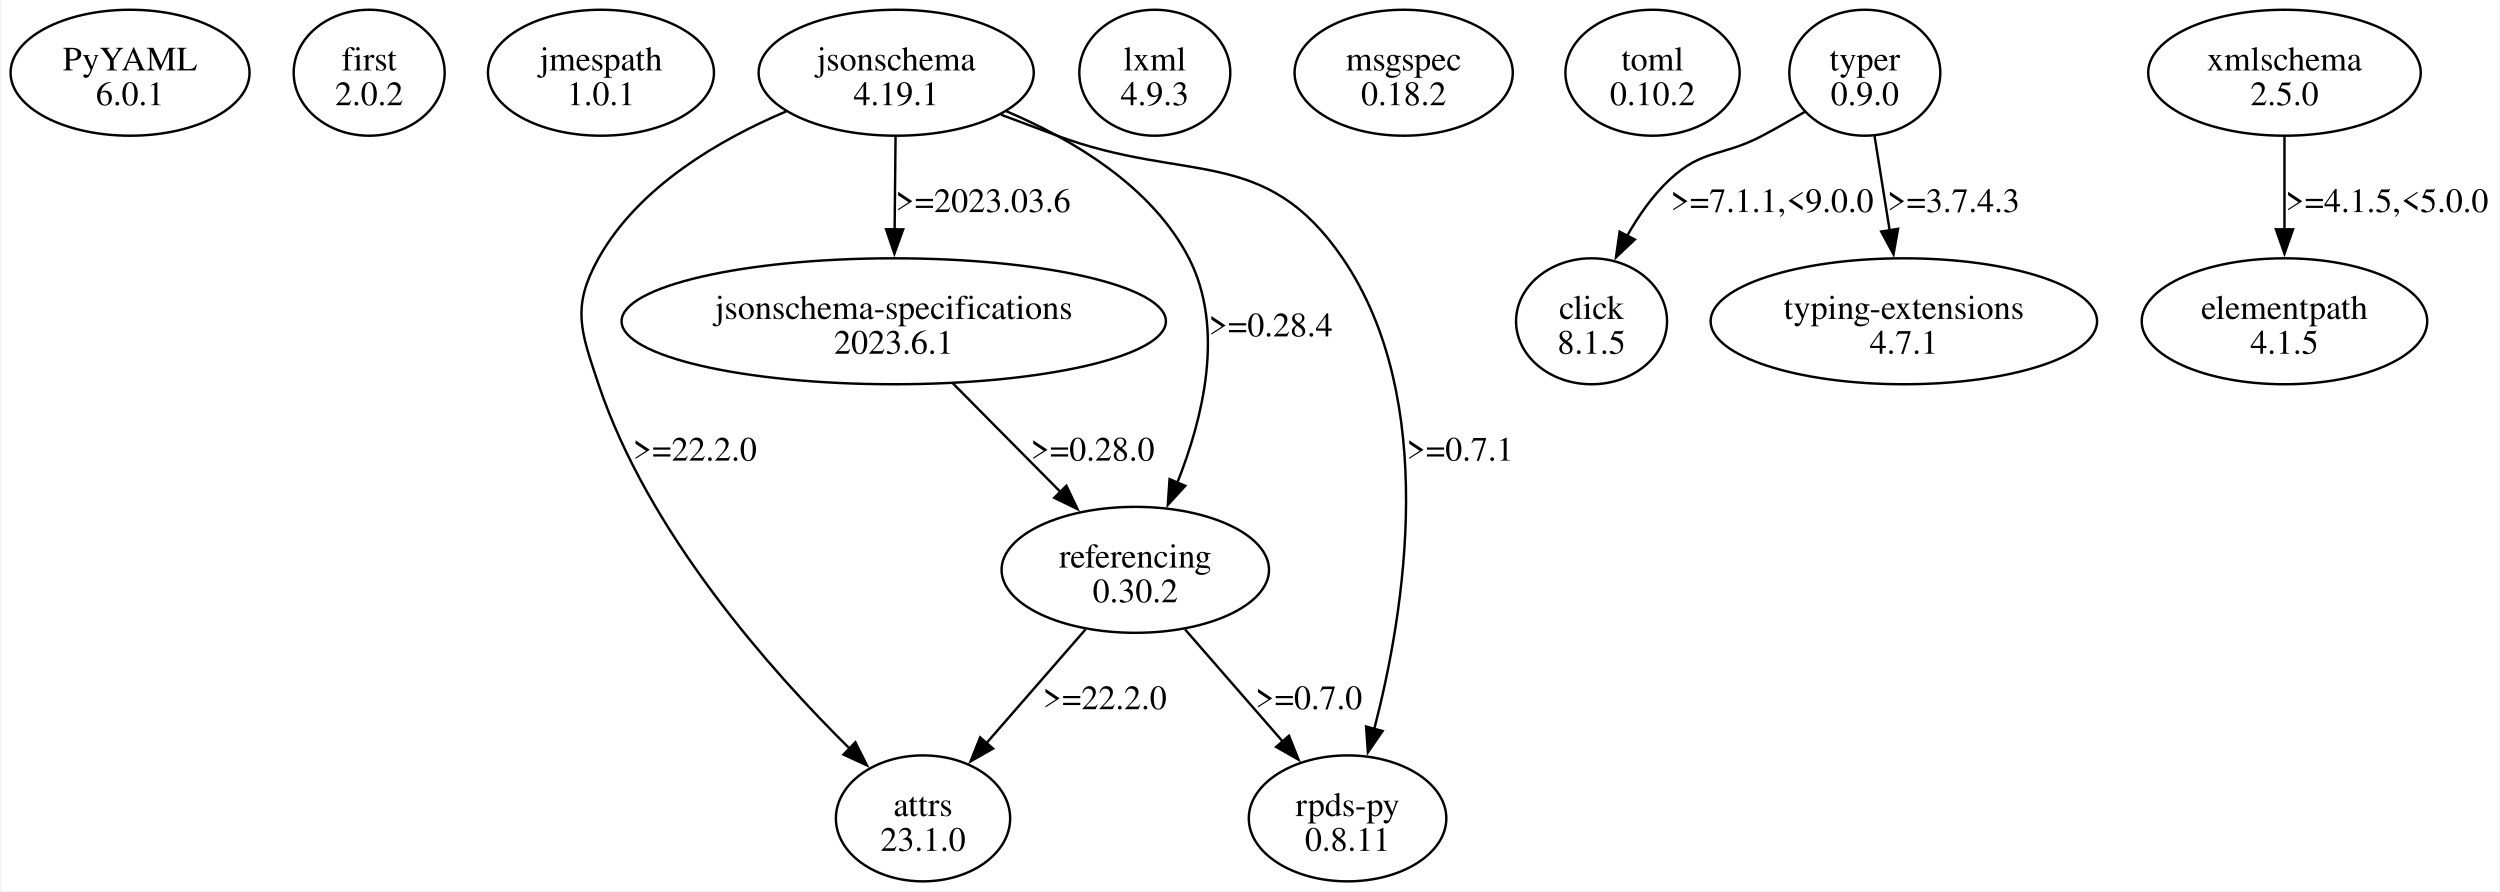
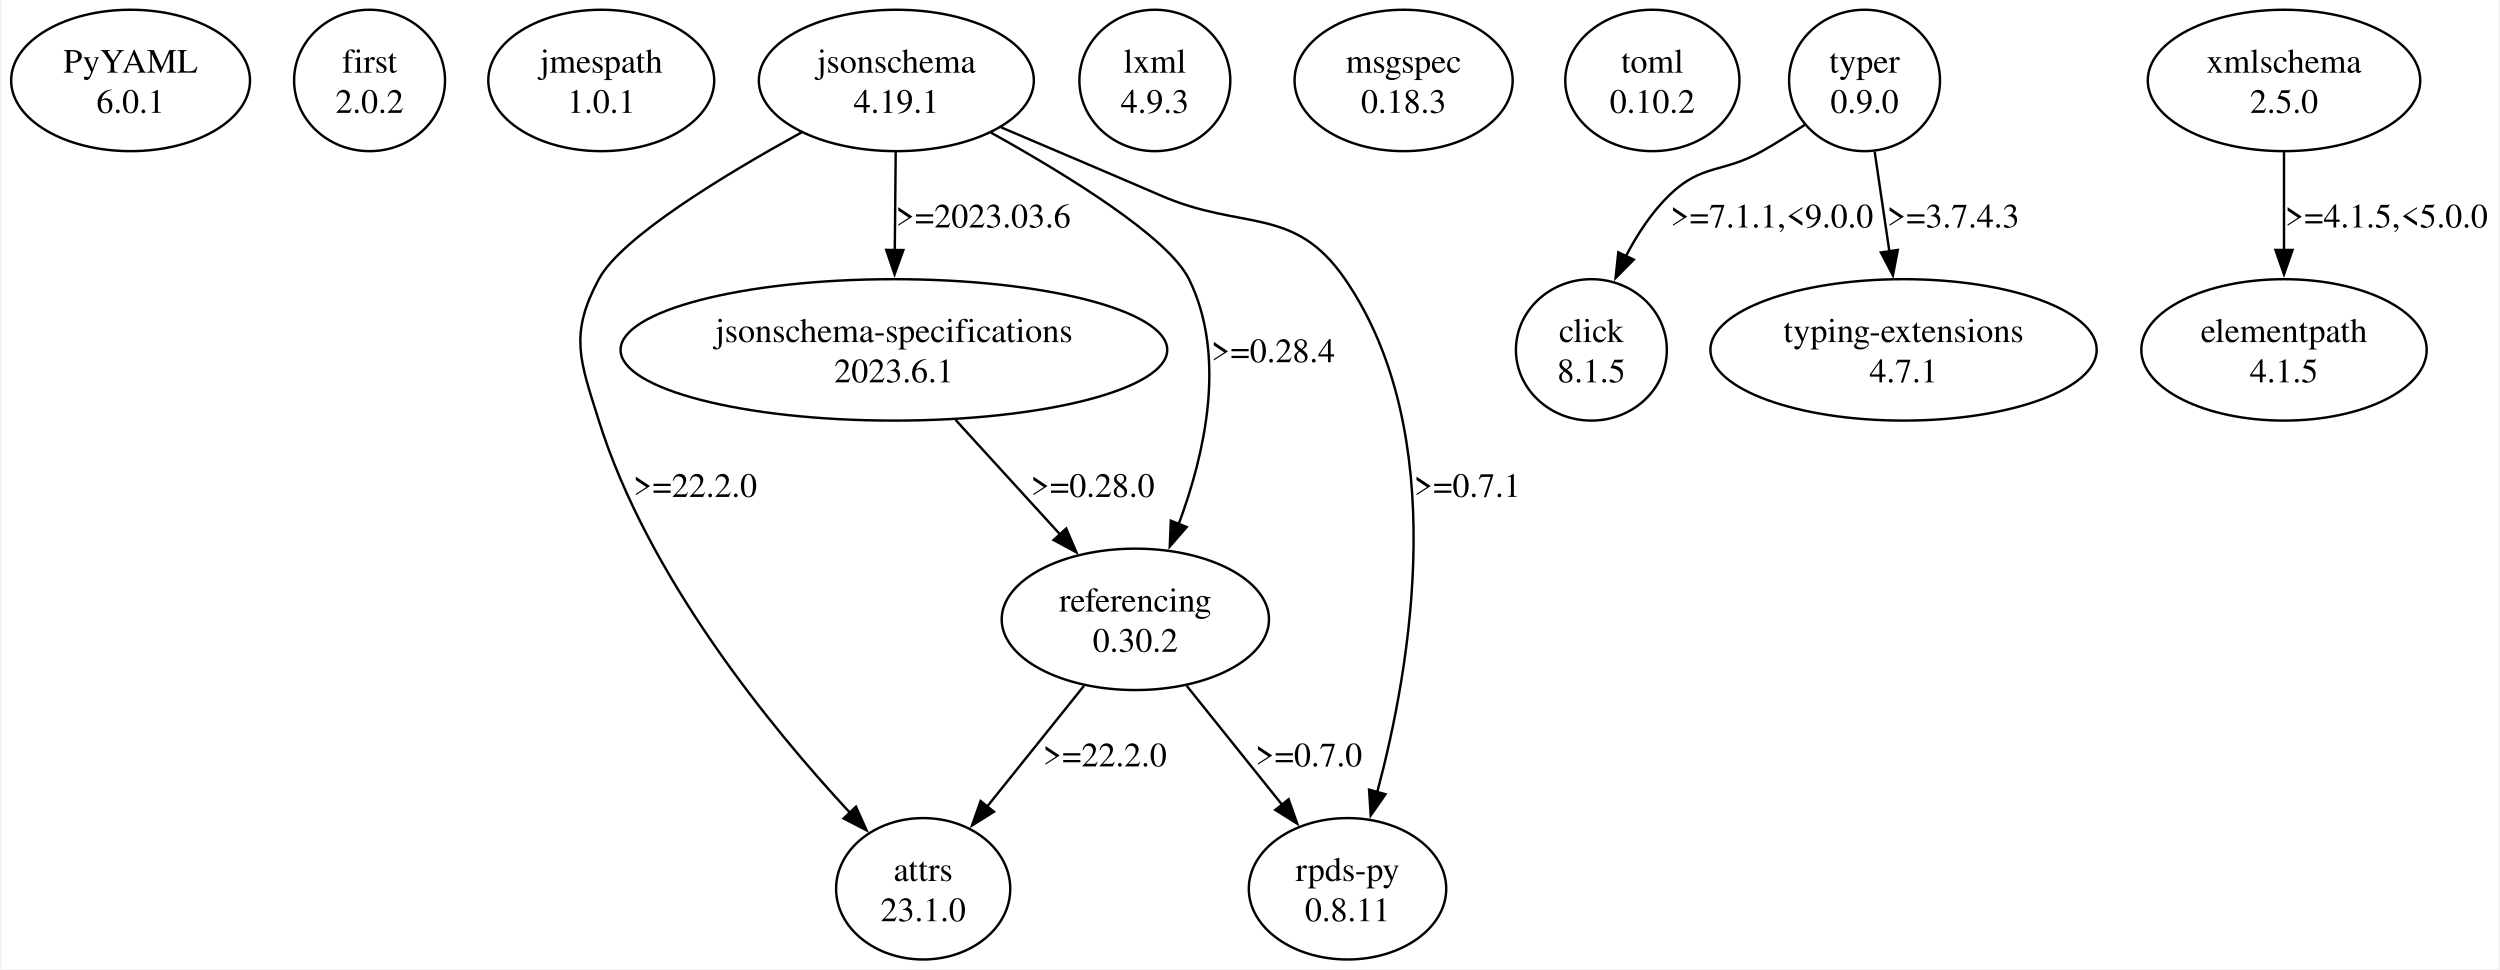
- <svg xmlns="http://www.w3.org/2000/svg" width="1024pt" height="365pt" viewBox="0.00 0.00 1023.97 365.23">
-   <g id="graph0" class="graph" transform="scale(1 1) rotate(0) translate(4 361.23)">
-     <polygon fill="white" stroke="none" points="-4,4 -4,-361.23 1019.97,-361.23 1019.97,4 -4,4" />
+ <svg xmlns="http://www.w3.org/2000/svg" width="1024pt" height="397pt" viewBox="0.00 0.00 1023.97 397.43">
+   <g id="graph0" class="graph" transform="scale(1 1) rotate(0) translate(4 393.43)">
+     <polygon fill="white" stroke="none" points="-4,4 -4,-393.43 1019.97,-393.43 1019.97,4 -4,4" />
    <g id="node1" class="node">
-       <ellipse fill="none" stroke="black" cx="48.97" cy="-331.42" rx="48.97" ry="25.81" />
-       <text text-anchor="middle" x="48.97" y="-332.37" font-family="Times,serif" font-size="14.00">PyYAML</text>
-       <text text-anchor="middle" x="48.97" y="-318.12" font-family="Times,serif" font-size="14.00">6.0.1</text>
+       <ellipse fill="none" stroke="black" cx="48.97" cy="-360.44" rx="48.97" ry="28.99" />
+       <text text-anchor="middle" x="48.97" y="-363.64" font-family="Times,serif" font-size="14.00">PyYAML</text>
+       <text text-anchor="middle" x="48.97" y="-347.14" font-family="Times,serif" font-size="14.00">6.0.1</text>
    </g>
    <g id="node2" class="node">
-       <ellipse fill="none" stroke="black" cx="146.97" cy="-331.42" rx="30.94" ry="25.81" />
-       <text text-anchor="middle" x="146.97" y="-332.37" font-family="Times,serif" font-size="14.00">first</text>
-       <text text-anchor="middle" x="146.97" y="-318.12" font-family="Times,serif" font-size="14.00">2.0.2</text>
+       <ellipse fill="none" stroke="black" cx="146.97" cy="-360.44" rx="30.94" ry="28.99" />
+       <text text-anchor="middle" x="146.97" y="-363.64" font-family="Times,serif" font-size="14.00">first</text>
+       <text text-anchor="middle" x="146.97" y="-347.14" font-family="Times,serif" font-size="14.00">2.0.2</text>
    </g>
    <g id="node3" class="node">
-       <ellipse fill="none" stroke="black" cx="241.97" cy="-331.42" rx="46.32" ry="25.81" />
-       <text text-anchor="middle" x="241.97" y="-332.37" font-family="Times,serif" font-size="14.00">jmespath</text>
-       <text text-anchor="middle" x="241.97" y="-318.12" font-family="Times,serif" font-size="14.00">1.0.1</text>
+       <ellipse fill="none" stroke="black" cx="241.97" cy="-360.44" rx="46.32" ry="28.99" />
+       <text text-anchor="middle" x="241.97" y="-363.64" font-family="Times,serif" font-size="14.00">jmespath</text>
+       <text text-anchor="middle" x="241.97" y="-347.14" font-family="Times,serif" font-size="14.00">1.0.1</text>
    </g>
    <g id="node4" class="node">
-       <ellipse fill="none" stroke="black" cx="362.97" cy="-331.42" rx="56.39" ry="25.81" />
-       <text text-anchor="middle" x="362.97" y="-332.37" font-family="Times,serif" font-size="14.00">jsonschema</text>
-       <text text-anchor="middle" x="362.97" y="-318.12" font-family="Times,serif" font-size="14.00">4.19.1</text>
+       <ellipse fill="none" stroke="black" cx="362.97" cy="-360.44" rx="56.39" ry="28.99" />
+       <text text-anchor="middle" x="362.97" y="-363.64" font-family="Times,serif" font-size="14.00">jsonschema</text>
+       <text text-anchor="middle" x="362.97" y="-347.14" font-family="Times,serif" font-size="14.00">4.19.1</text>
    </g>
    <g id="node5" class="node">
-       <ellipse fill="none" stroke="black" cx="373.97" cy="-25.81" rx="35.71" ry="25.81" />
-       <text text-anchor="middle" x="373.97" y="-26.76" font-family="Times,serif" font-size="14.00">attrs</text>
-       <text text-anchor="middle" x="373.97" y="-12.51" font-family="Times,serif" font-size="14.00">23.1.0</text>
+       <ellipse fill="none" stroke="black" cx="373.97" cy="-28.99" rx="35.71" ry="28.99" />
+       <text text-anchor="middle" x="373.97" y="-32.19" font-family="Times,serif" font-size="14.00">attrs</text>
+       <text text-anchor="middle" x="373.97" y="-15.69" font-family="Times,serif" font-size="14.00">23.1.0</text>
    </g>
    <g id="edge1" class="edge">
-       <path fill="none" stroke="black" d="M317.94,-315.6C290.38,-303.93 257.35,-284.66 240.97,-255.36 229.78,-235.33 233.7,-225.5 240.97,-203.74 261.28,-142.92 311.61,-86.22 344.21,-54.1" />
-       <polygon fill="black" stroke="black" points="346.24,-57 350.99,-47.53 341.38,-51.97 346.24,-57" />
-       <text text-anchor="middle" x="280.47" y="-172.44" font-family="Times,serif" font-size="14.00">&gt;=22.2.0</text>
+       <path fill="none" stroke="black" d="M324.08,-339.14C291.95,-321.45 250.17,-296.04 240.97,-278.95 228.75,-256.26 233.25,-245.55 240.97,-220.97 261.1,-156.82 311.25,-95.38 343.89,-60.23" />
+       <polygon fill="black" stroke="black" points="346.42,-62.64 350.75,-52.97 341.34,-57.84 346.42,-62.64" />
+       <text text-anchor="middle" x="280.47" y="-189.67" font-family="Times,serif" font-size="14.00">&gt;=22.2.0</text>
    </g>
    <g id="node6" class="node">
-       <ellipse fill="none" stroke="black" cx="361.97" cy="-229.55" rx="111.55" ry="25.81" />
-       <text text-anchor="middle" x="361.97" y="-230.5" font-family="Times,serif" font-size="14.00">jsonschema-specifications</text>
-       <text text-anchor="middle" x="361.97" y="-216.25" font-family="Times,serif" font-size="14.00">2023.6.1</text>
+       <ellipse fill="none" stroke="black" cx="361.97" cy="-249.96" rx="112.08" ry="28.99" />
+       <text text-anchor="middle" x="361.97" y="-253.16" font-family="Times,serif" font-size="14.00">jsonschema-specifications</text>
+       <text text-anchor="middle" x="361.97" y="-236.66" font-family="Times,serif" font-size="14.00">2023.6.1</text>
    </g>
    <g id="edge2" class="edge">
-       <path fill="none" stroke="black" d="M362.71,-305.21C362.6,-293.62 362.46,-279.65 362.33,-266.95" />
-       <polygon fill="black" stroke="black" points="365.83,-267.22 362.23,-257.25 358.83,-267.29 365.83,-267.22" />
-       <text text-anchor="middle" x="398.59" y="-274.31" font-family="Times,serif" font-size="14.00">&gt;=2023.03.6</text>
+       <path fill="none" stroke="black" d="M362.71,-331.22C362.59,-318.89 362.46,-304.2 362.33,-290.78" />
+       <polygon fill="black" stroke="black" points="365.84,-290.89 362.24,-280.93 358.84,-290.96 365.84,-290.89" />
+       <text text-anchor="middle" x="398.59" y="-300.15" font-family="Times,serif" font-size="14.00">&gt;=2023.03.6</text>
    </g>
    <g id="node7" class="node">
-       <ellipse fill="none" stroke="black" cx="460.97" cy="-127.68" rx="54.8" ry="25.81" />
-       <text text-anchor="middle" x="460.97" y="-128.63" font-family="Times,serif" font-size="14.00">referencing</text>
-       <text text-anchor="middle" x="460.97" y="-114.38" font-family="Times,serif" font-size="14.00">0.30.2</text>
+       <ellipse fill="none" stroke="black" cx="460.97" cy="-139.47" rx="54.8" ry="28.99" />
+       <text text-anchor="middle" x="460.97" y="-142.67" font-family="Times,serif" font-size="14.00">referencing</text>
+       <text text-anchor="middle" x="460.97" y="-126.17" font-family="Times,serif" font-size="14.00">0.30.2</text>
    </g>
    <g id="edge3" class="edge">
-       <path fill="none" stroke="black" d="M408.2,-315.61C435.51,-303.98 467.87,-284.76 482.97,-255.36 497.76,-226.56 488.73,-189.74 478.12,-163.22" />
-       <polygon fill="black" stroke="black" points="481.45,-162.11 474.3,-154.29 475.02,-164.86 481.45,-162.11" />
-       <text text-anchor="middle" x="516.47" y="-223.37" font-family="Times,serif" font-size="14.00">&gt;=0.28.4</text>
+       <path fill="none" stroke="black" d="M401.8,-339.02C433.54,-321.38 474.5,-296.1 482.97,-278.95 498.53,-247.4 489.51,-207.33 478.7,-178.42" />
+       <polygon fill="black" stroke="black" points="482.03,-177.33 475.08,-169.34 475.53,-179.92 482.03,-177.33" />
+       <text text-anchor="middle" x="517.47" y="-244.91" font-family="Times,serif" font-size="14.00">&gt;=0.28.4</text>
    </g>
    <g id="node8" class="node">
-       <ellipse fill="none" stroke="black" cx="547.97" cy="-25.81" rx="40.48" ry="25.81" />
-       <text text-anchor="middle" x="547.97" y="-26.76" font-family="Times,serif" font-size="14.00">rpds-py</text>
-       <text text-anchor="middle" x="547.97" y="-12.51" font-family="Times,serif" font-size="14.00">0.8.11</text>
+       <ellipse fill="none" stroke="black" cx="547.97" cy="-28.99" rx="40.48" ry="28.99" />
+       <text text-anchor="middle" x="547.97" y="-32.19" font-family="Times,serif" font-size="14.00">rpds-py</text>
+       <text text-anchor="middle" x="547.97" y="-15.69" font-family="Times,serif" font-size="14.00">0.8.11</text>
    </g>
    <g id="edge4" class="edge">
-       <path fill="none" stroke="black" d="M405.91,-314.22C413.58,-311.34 421.51,-308.38 428.97,-305.61 482.02,-285.89 514.06,-302.1 545.97,-255.36 585.52,-197.4 571.39,-110.47 558.86,-62.24" />
-       <polygon fill="black" stroke="black" points="562.32,-61.61 556.31,-52.88 555.56,-63.45 562.32,-61.61" />
-       <text text-anchor="middle" x="594.09" y="-172.44" font-family="Times,serif" font-size="14.00">&gt;=0.7.1</text>
+       <path fill="none" stroke="black" d="M405.96,-341.19C433.2,-329.61 464.48,-316.3 470.97,-313.45 504.92,-298.51 525.97,-309.53 546.97,-278.95 590.28,-215.88 574.17,-121 560.11,-68.46" />
+       <polygon fill="black" stroke="black" points="563.55,-67.75 557.48,-59.06 556.81,-69.63 563.55,-67.75" />
+       <text text-anchor="middle" x="597.09" y="-189.67" font-family="Times,serif" font-size="14.00">&gt;=0.7.1</text>
    </g>
    <g id="edge7" class="edge">
-       <path fill="none" stroke="black" d="M386.19,-204.12C399.49,-190.7 416.12,-173.92 430.32,-159.59" />
-       <polygon fill="black" stroke="black" points="432.74,-162.13 437.29,-152.56 427.76,-157.2 432.74,-162.13" />
-       <text text-anchor="middle" x="443.47" y="-172.44" font-family="Times,serif" font-size="14.00">&gt;=0.28.0</text>
+       <path fill="none" stroke="black" d="M387.21,-221.3C400.35,-206.89 416.53,-189.16 430.39,-173.98" />
+       <polygon fill="black" stroke="black" points="432.63,-176.71 436.79,-166.97 427.46,-171.99 432.63,-176.71" />
+       <text text-anchor="middle" x="443.47" y="-189.67" font-family="Times,serif" font-size="14.00">&gt;=0.28.0</text>
    </g>
    <g id="edge5" class="edge">
-       <path fill="none" stroke="black" d="M440.57,-103.26C428.39,-89.29 412.82,-71.41 399.79,-56.45" />
-       <polygon fill="black" stroke="black" points="402.66,-54.42 393.45,-49.18 397.38,-59.02 402.66,-54.42" />
-       <text text-anchor="middle" x="448.47" y="-70.57" font-family="Times,serif" font-size="14.00">&gt;=22.2.0</text>
+       <path fill="none" stroke="black" d="M439.91,-112.21C427.97,-97.33 412.92,-78.57 400.22,-62.73" />
+       <polygon fill="black" stroke="black" points="402.99,-60.58 394,-54.97 397.53,-64.96 402.99,-60.58" />
+       <text text-anchor="middle" x="448.47" y="-79.18" font-family="Times,serif" font-size="14.00">&gt;=22.2.0</text>
    </g>
    <g id="edge6" class="edge">
-       <path fill="none" stroke="black" d="M481.36,-103.26C493.37,-89.48 508.69,-71.9 521.6,-57.07" />
-       <polygon fill="black" stroke="black" points="523.97,-59.69 527.89,-49.85 518.69,-55.09 523.97,-59.69" />
-       <text text-anchor="middle" x="532.09" y="-70.57" font-family="Times,serif" font-size="14.00">&gt;=0.7.0</text>
+       <path fill="none" stroke="black" d="M482.03,-112.21C493.8,-97.54 508.59,-79.09 521.18,-63.4" />
+       <polygon fill="black" stroke="black" points="523.82,-65.69 527.35,-55.7 518.36,-61.32 523.82,-65.69" />
+       <text text-anchor="middle" x="532.09" y="-79.18" font-family="Times,serif" font-size="14.00">&gt;=0.7.0</text>
    </g>
    <g id="node9" class="node">
-       <ellipse fill="none" stroke="black" cx="468.97" cy="-331.42" rx="30.94" ry="25.81" />
-       <text text-anchor="middle" x="468.97" y="-332.37" font-family="Times,serif" font-size="14.00">lxml</text>
-       <text text-anchor="middle" x="468.97" y="-318.12" font-family="Times,serif" font-size="14.00">4.9.3</text>
+       <ellipse fill="none" stroke="black" cx="468.97" cy="-360.44" rx="30.94" ry="28.99" />
+       <text text-anchor="middle" x="468.97" y="-363.64" font-family="Times,serif" font-size="14.00">lxml</text>
+       <text text-anchor="middle" x="468.97" y="-347.14" font-family="Times,serif" font-size="14.00">4.9.3</text>
    </g>
    <g id="node10" class="node">
-       <ellipse fill="none" stroke="black" cx="570.97" cy="-331.42" rx="44.72" ry="25.81" />
-       <text text-anchor="middle" x="570.97" y="-332.37" font-family="Times,serif" font-size="14.00">msgspec</text>
-       <text text-anchor="middle" x="570.97" y="-318.12" font-family="Times,serif" font-size="14.00">0.18.2</text>
+       <ellipse fill="none" stroke="black" cx="570.97" cy="-360.44" rx="44.72" ry="28.99" />
+       <text text-anchor="middle" x="570.97" y="-363.64" font-family="Times,serif" font-size="14.00">msgspec</text>
+       <text text-anchor="middle" x="570.97" y="-347.14" font-family="Times,serif" font-size="14.00">0.18.3</text>
    </g>
    <g id="node11" class="node">
-       <ellipse fill="none" stroke="black" cx="672.97" cy="-331.42" rx="35.71" ry="25.81" />
-       <text text-anchor="middle" x="672.97" y="-332.37" font-family="Times,serif" font-size="14.00">toml</text>
-       <text text-anchor="middle" x="672.97" y="-318.12" font-family="Times,serif" font-size="14.00">0.10.2</text>
+       <ellipse fill="none" stroke="black" cx="672.97" cy="-360.44" rx="35.71" ry="28.99" />
+       <text text-anchor="middle" x="672.97" y="-363.64" font-family="Times,serif" font-size="14.00">toml</text>
+       <text text-anchor="middle" x="672.97" y="-347.14" font-family="Times,serif" font-size="14.00">0.10.2</text>
    </g>
    <g id="node12" class="node">
-       <ellipse fill="none" stroke="black" cx="759.97" cy="-331.42" rx="30.94" ry="25.81" />
-       <text text-anchor="middle" x="759.97" y="-332.37" font-family="Times,serif" font-size="14.00">typer</text>
-       <text text-anchor="middle" x="759.97" y="-318.12" font-family="Times,serif" font-size="14.00">0.9.0</text>
+       <ellipse fill="none" stroke="black" cx="759.97" cy="-360.44" rx="30.94" ry="28.99" />
+       <text text-anchor="middle" x="759.97" y="-363.64" font-family="Times,serif" font-size="14.00">typer</text>
+       <text text-anchor="middle" x="759.97" y="-347.14" font-family="Times,serif" font-size="14.00">0.9.0</text>
    </g>
    <g id="node13" class="node">
-       <ellipse fill="none" stroke="black" cx="647.97" cy="-229.55" rx="30.94" ry="25.81" />
-       <text text-anchor="middle" x="647.97" y="-230.5" font-family="Times,serif" font-size="14.00">click</text>
-       <text text-anchor="middle" x="647.97" y="-216.25" font-family="Times,serif" font-size="14.00">8.1.5</text>
+       <ellipse fill="none" stroke="black" cx="647.97" cy="-249.96" rx="30.94" ry="28.99" />
+       <text text-anchor="middle" x="647.97" y="-253.16" font-family="Times,serif" font-size="14.00">click</text>
+       <text text-anchor="middle" x="647.97" y="-236.66" font-family="Times,serif" font-size="14.00">8.1.5</text>
    </g>
    <g id="edge8" class="edge">
-       <path fill="none" stroke="black" d="M735.31,-315.34C729.66,-312.04 723.65,-308.62 717.97,-305.61 701.46,-296.85 693.63,-300.36 679.97,-287.61 673,-281.1 667.17,-272.74 662.47,-264.42" />
-       <polygon fill="black" stroke="black" points="665.7,-263.06 657.99,-255.78 659.48,-266.27 665.7,-263.06" />
-       <text text-anchor="middle" x="721.97" y="-274.31" font-family="Times,serif" font-size="14.00">&gt;=7.1.1,&lt;9.0.0</text>
+       <path fill="none" stroke="black" d="M735.47,-342.25C729.82,-338.53 723.76,-334.73 717.97,-331.45 701.7,-322.24 693.38,-326.46 679.97,-313.45 672.73,-306.44 666.84,-297.44 662.16,-288.46" />
+       <polygon fill="black" stroke="black" points="665.33,-286.97 657.89,-279.43 659,-289.97 665.33,-286.97" />
+       <text text-anchor="middle" x="721.97" y="-300.15" font-family="Times,serif" font-size="14.00">&gt;=7.1.1,&lt;9.0.0</text>
    </g>
    <g id="node14" class="node">
-       <ellipse fill="none" stroke="black" cx="775.97" cy="-229.55" rx="79.2" ry="25.81" />
-       <text text-anchor="middle" x="775.97" y="-230.5" font-family="Times,serif" font-size="14.00">typing-extensions</text>
-       <text text-anchor="middle" x="775.97" y="-216.25" font-family="Times,serif" font-size="14.00">4.7.1</text>
+       <ellipse fill="none" stroke="black" cx="775.97" cy="-249.96" rx="79.2" ry="28.99" />
+       <text text-anchor="middle" x="775.97" y="-253.16" font-family="Times,serif" font-size="14.00">typing-extensions</text>
+       <text text-anchor="middle" x="775.97" y="-236.66" font-family="Times,serif" font-size="14.00">4.7.1</text>
    </g>
    <g id="edge9" class="edge">
-       <path fill="none" stroke="black" d="M763.96,-305.47C765.83,-293.79 768.1,-279.66 770.15,-266.83" />
-       <polygon fill="black" stroke="black" points="773.6,-267.44 771.73,-257.01 766.69,-266.33 773.6,-267.44" />
-       <text text-anchor="middle" x="796.34" y="-274.31" font-family="Times,serif" font-size="14.00">&gt;=3.7.4.3</text>
+       <path fill="none" stroke="black" d="M764.13,-331.22C765.98,-318.66 768.19,-303.67 770.2,-290.06" />
+       <polygon fill="black" stroke="black" points="773.61,-290.94 771.61,-280.53 766.68,-289.91 773.61,-290.94" />
+       <text text-anchor="middle" x="796.34" y="-300.15" font-family="Times,serif" font-size="14.00">&gt;=3.7.4.3</text>
    </g>
    <g id="node15" class="node">
-       <ellipse fill="none" stroke="black" cx="931.97" cy="-331.42" rx="55.86" ry="25.81" />
-       <text text-anchor="middle" x="931.97" y="-332.37" font-family="Times,serif" font-size="14.00">xmlschema</text>
-       <text text-anchor="middle" x="931.97" y="-318.12" font-family="Times,serif" font-size="14.00">2.5.0</text>
+       <ellipse fill="none" stroke="black" cx="931.97" cy="-360.44" rx="55.86" ry="28.99" />
+       <text text-anchor="middle" x="931.97" y="-363.64" font-family="Times,serif" font-size="14.00">xmlschema</text>
+       <text text-anchor="middle" x="931.97" y="-347.14" font-family="Times,serif" font-size="14.00">2.5.0</text>
    </g>
    <g id="node16" class="node">
-       <ellipse fill="none" stroke="black" cx="931.97" cy="-229.55" rx="58.51" ry="25.81" />
-       <text text-anchor="middle" x="931.97" y="-230.5" font-family="Times,serif" font-size="14.00">elementpath</text>
-       <text text-anchor="middle" x="931.97" y="-216.25" font-family="Times,serif" font-size="14.00">4.1.5</text>
+       <ellipse fill="none" stroke="black" cx="931.97" cy="-249.96" rx="58.51" ry="28.99" />
+       <text text-anchor="middle" x="931.97" y="-253.16" font-family="Times,serif" font-size="14.00">elementpath</text>
+       <text text-anchor="middle" x="931.97" y="-236.66" font-family="Times,serif" font-size="14.00">4.1.5</text>
    </g>
    <g id="edge10" class="edge">
-       <path fill="none" stroke="black" d="M931.97,-305.21C931.97,-293.62 931.97,-279.65 931.97,-266.95" />
-       <polygon fill="black" stroke="black" points="935.47,-267.25 931.97,-257.25 928.47,-267.25 935.47,-267.25" />
-       <text text-anchor="middle" x="973.97" y="-274.31" font-family="Times,serif" font-size="14.00">&gt;=4.1.5,&lt;5.0.0</text>
+       <path fill="none" stroke="black" d="M931.97,-331.22C931.97,-318.89 931.97,-304.2 931.97,-290.78" />
+       <polygon fill="black" stroke="black" points="935.47,-290.93 931.97,-280.93 928.47,-290.93 935.47,-290.93" />
+       <text text-anchor="middle" x="973.97" y="-300.15" font-family="Times,serif" font-size="14.00">&gt;=4.1.5,&lt;5.0.0</text>
    </g>
  </g>
</svg>
